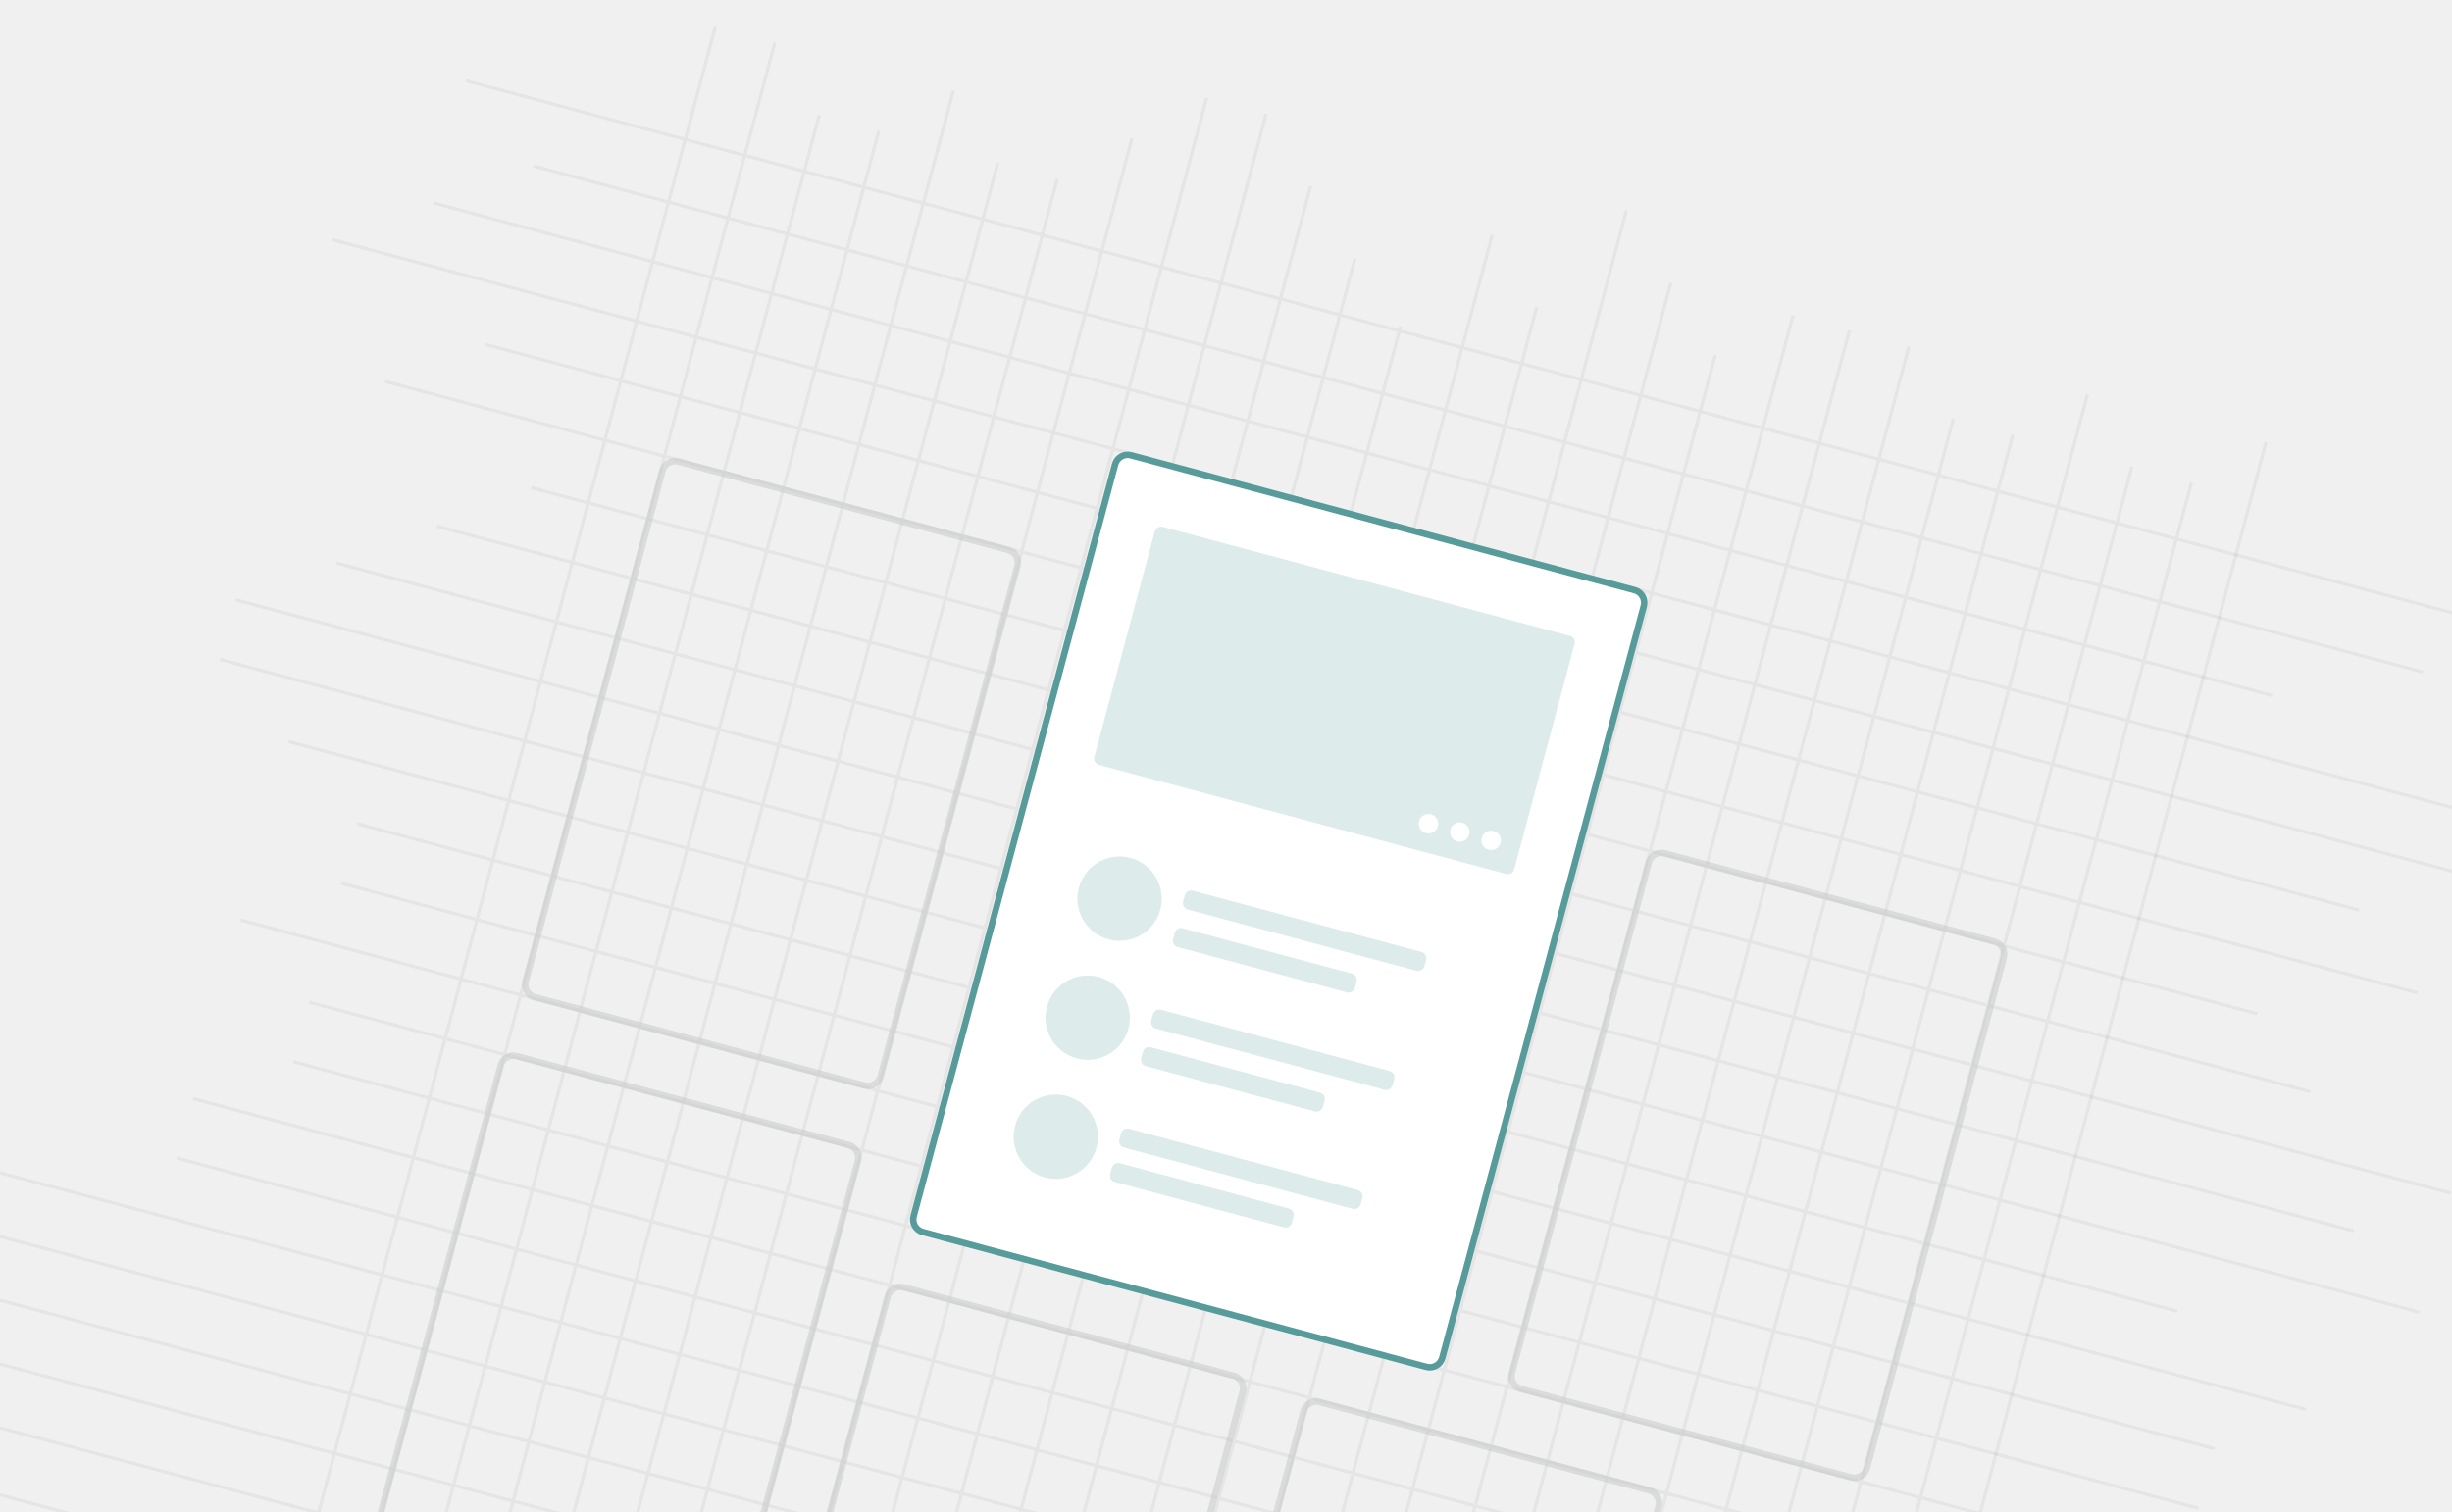
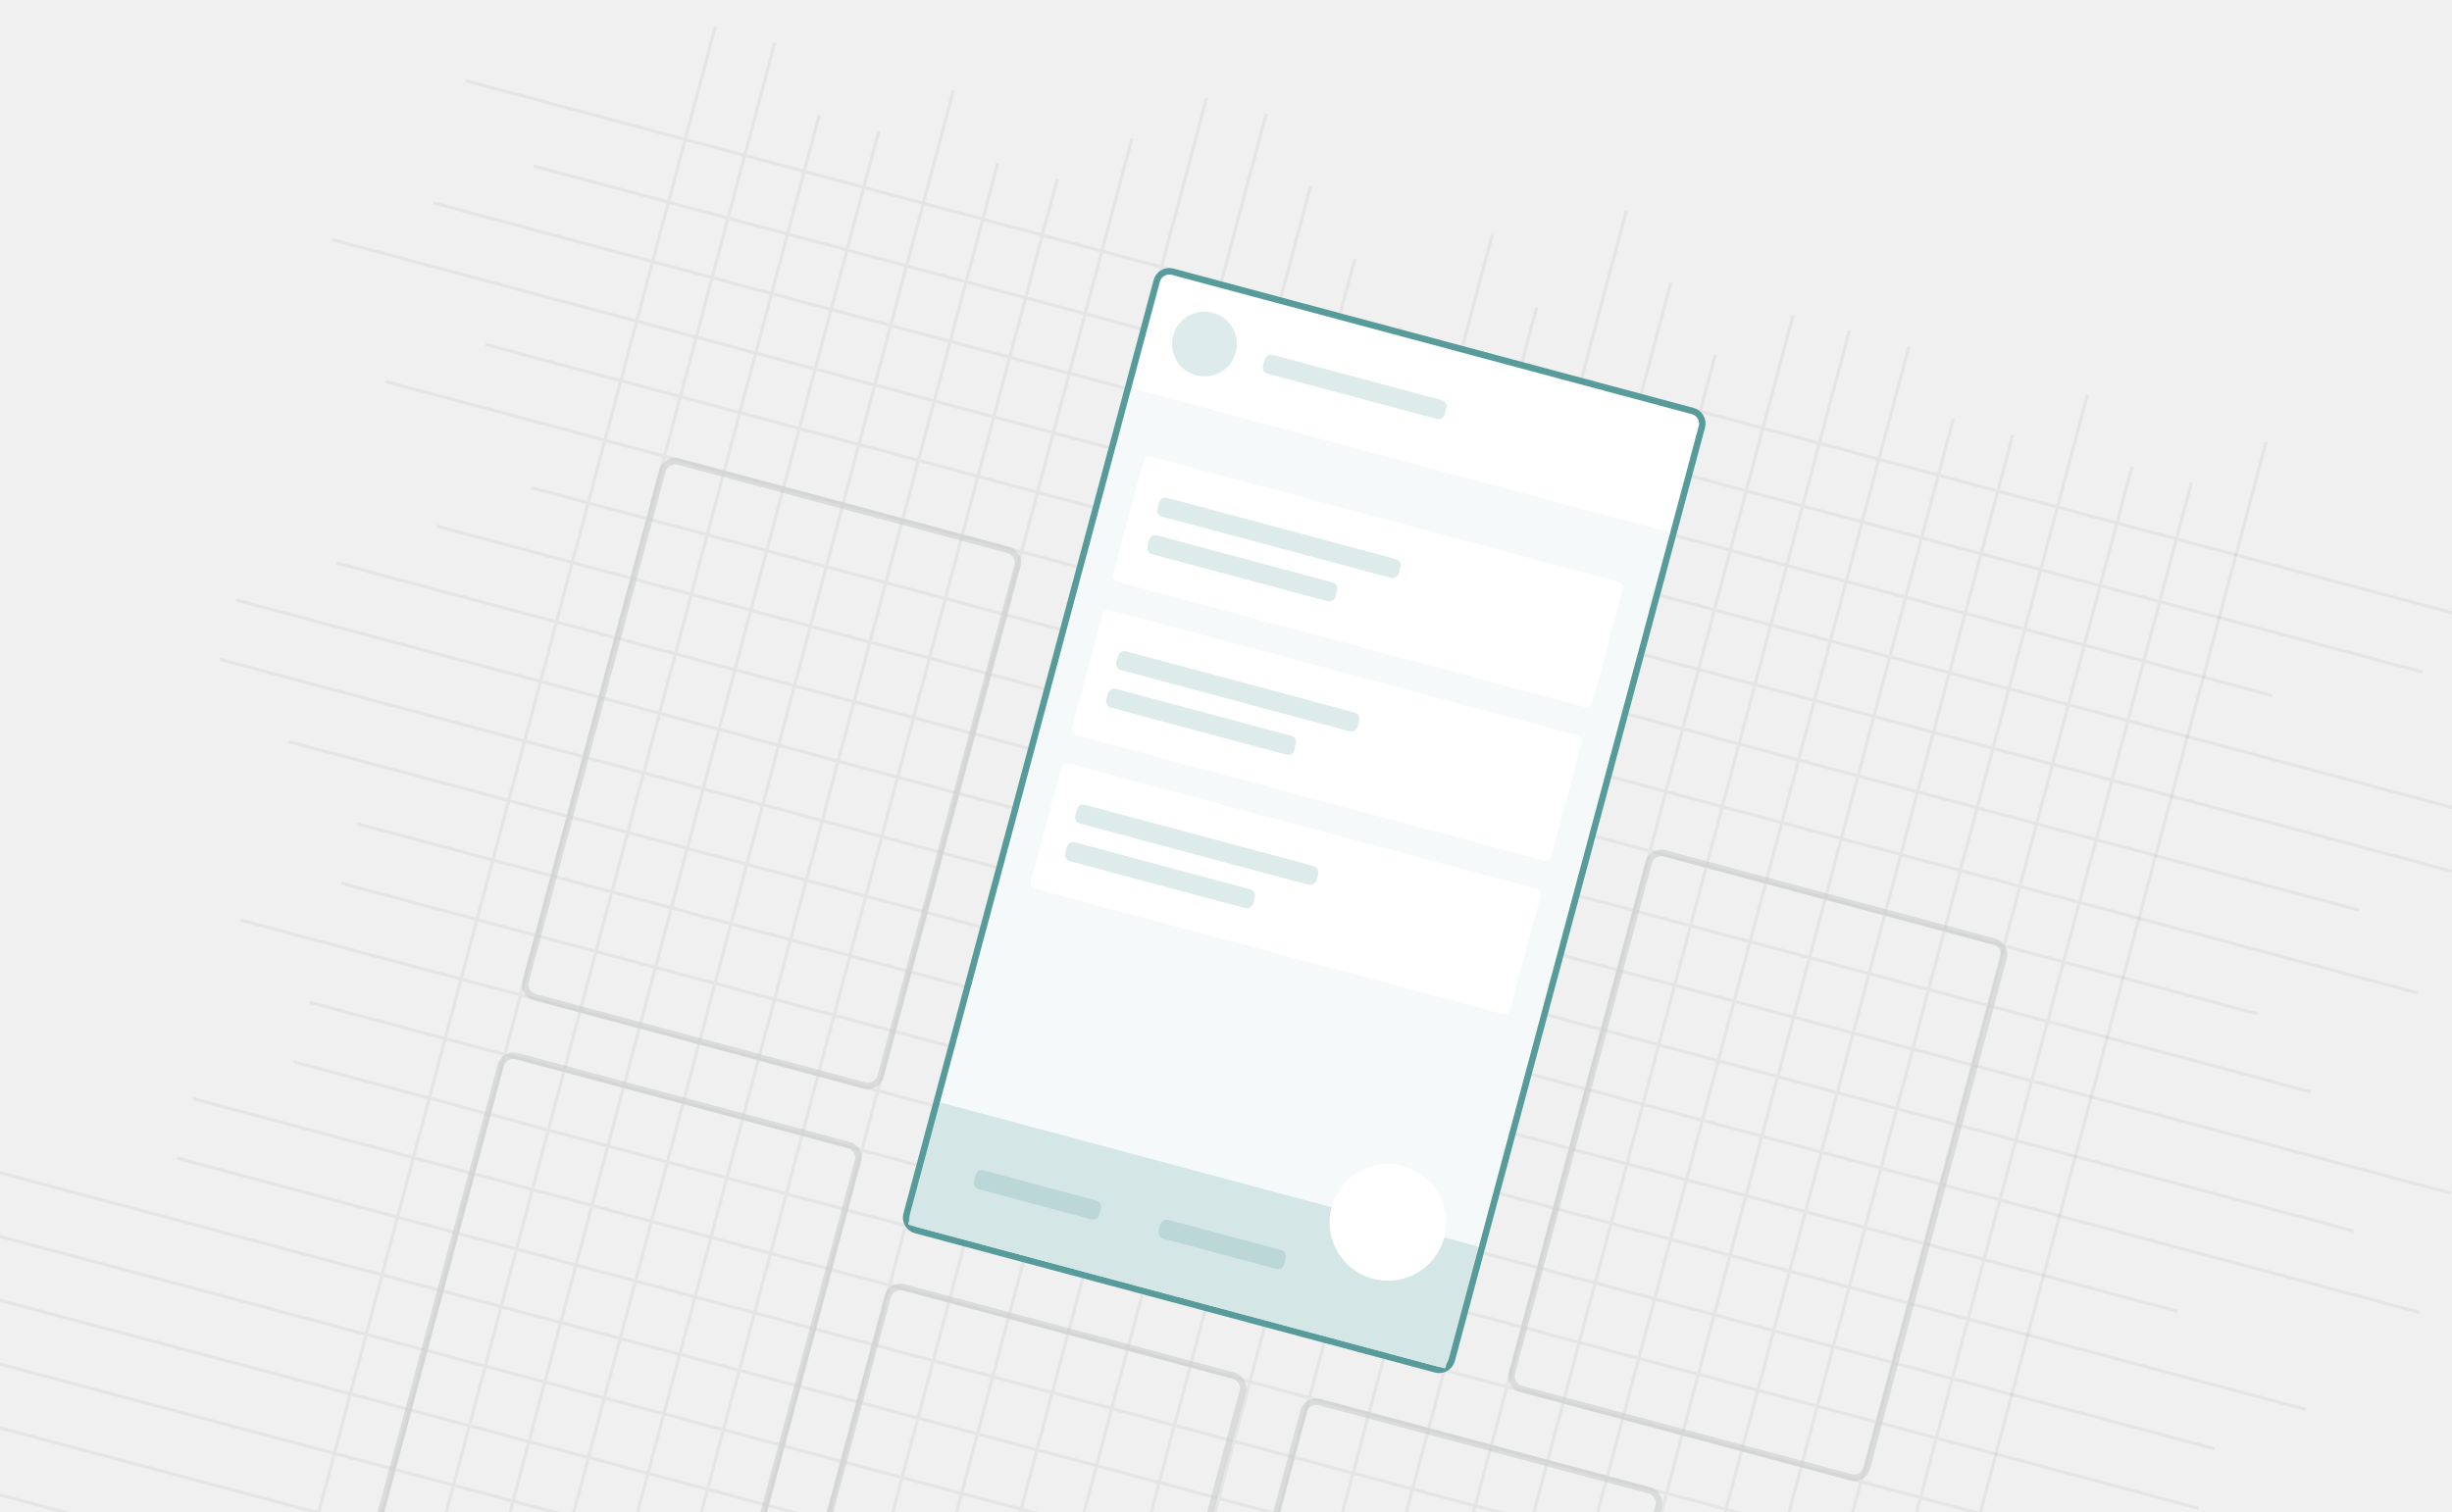
<svg xmlns="http://www.w3.org/2000/svg" xmlns:xlink="http://www.w3.org/1999/xlink" width="756" height="466">
  <defs>
-     <rect id="a" x="0" y="0" width="168.75" height="248" rx="4" />
+     <rect id="a" x="0" y="0" width="174" height="306" rx="4" />
  </defs>
  <g transform="rotate(15 218.49 296)" fill="none" fill-rule="evenodd">
    <path stroke-opacity=".05" stroke="#000" stroke-linecap="square" d="M103.5 359.5h652M76.5 207.5h629M103.5 283.5h580M.794 435l728.706-.5M103.5 130.5h652M76.5 321.5h629M.794 473l704.706-.5M128.5 169.5h601M49.5 245.5h680M76.5 397.5h679M76.5 92.5h586M103.5 340.5h602M.794 492l728.706-.5M.794 512l728.706-.5M103.5 188.5h580M76.5 264.5h679M.794 416l754.706-.5M49.5 111.5h680M103.5 302.5h626M.794 454l754.706-.5M76.5 149.5h629M49.5 226.5h706M76.5 378.5h653M103.5 73.5h602M76.5 53.5h653M184 36.036 184.5 531M546 36.036 546.5 531M336 18.018 336.5 531M260 36.036 260.5 531M622 36.036 622.5 531M413 36.036 413.5 531M222 18.018 222.5 531M584 18.018 584.5 531M374 52.719 374.5 531M298 0l.5 531M146 18.018 146.5 531M508 18.018 508.5 531M451 18.018 451.5 531M203 36.036 203.5 531M565 36.036 565.5 531M355 36.036 355.5 531M279 18.018 279.5 531M432 0l.5 531M241 36.036 241.5 531M603 36.036 603.5 531M394 18.018 394.5 531M317 0l.5 531M165 18.018 165.5 531M527 18.018 527.5 531M470 36.036 470.5 531M490 18.018 490.5 531" />
-     <g transform="translate(300 112)">
+     <g transform="translate(297.75 54)">
      <mask id="b" fill="#fff">
        <use xlink:href="#a" />
      </mask>
      <use stroke="#579B9B" stroke-width="2" fill="#FFF" xlink:href="#a" />
-       <g mask="url(#b)" fill="#579B9B" fill-opacity=".2">
-         <g transform="translate(23 120)">
-           <circle cx="13" cy="13" r="13" />
-           <rect x="32.164" y="4.789" width="77" height="6" rx="2" />
-           <rect x="32.164" y="16.789" width="58" height="6" rx="2" />
-         </g>
-       </g>
-       <g mask="url(#b)" fill="#579B9B" fill-opacity=".2">
-         <g transform="translate(23 158)">
-           <circle cx="13" cy="13" r="13" />
-           <rect x="32.164" y="4.789" width="77" height="6" rx="2" />
-           <rect x="32.164" y="16.789" width="58" height="6" rx="2" />
-         </g>
-       </g>
-       <g mask="url(#b)" fill="#579B9B" fill-opacity=".2">
-         <g transform="translate(23 196)">
-           <circle cx="13" cy="13" r="13" />
-           <rect x="32.164" y="4.789" width="77" height="6" rx="2" />
-           <rect x="32.164" y="15.789" width="58" height="6" rx="2" />
+       <path fill="#F5F9F9" mask="url(#b)" d="M1.25 38h171.5v267H1.25z" />
+       <g mask="url(#b)">
+         <g transform="translate(10.414 56.79)">
+           <rect fill="#FFF" width="153" height="40" rx="2" />
+           <rect fill-opacity=".2" fill="#579B9B" x="8" y="11" width="77" height="6" rx="2" />
+           <rect fill-opacity=".2" fill="#579B9B" x="8" y="23" width="60" height="6" rx="2" />
        </g>
      </g>
      <g mask="url(#b)">
-         <g transform="translate(17.164 18.79)">
-           <rect fill-opacity=".2" fill="#579B9B" width="134" height="76" rx="2" />
-           <circle fill="#FFF" cx="124.836" cy="67.211" r="3" />
-           <circle fill="#FFF" cx="114.836" cy="67.211" r="3" />
-           <circle fill="#FFF" cx="104.836" cy="67.211" r="3" />
+         <g transform="translate(10.414 105.79)">
+           <rect fill="#FFF" width="153" height="40" rx="2" />
+           <rect fill-opacity=".2" fill="#579B9B" x="8" y="11" width="77" height="6" rx="2" />
+           <rect fill-opacity=".2" fill="#579B9B" x="8" y="23" width="60" height="6" rx="2" />
        </g>
      </g>
+       <g mask="url(#b)">
+         <g transform="translate(10.414 154.79)">
+           <rect fill="#FFF" width="153" height="40" rx="2" />
+           <rect fill-opacity=".2" fill="#579B9B" x="8" y="11" width="77" height="6" rx="2" />
+           <rect fill-opacity=".2" fill="#579B9B" x="8" y="23" width="60" height="6" rx="2" />
+         </g>
+       </g>
+       <rect fill-opacity=".2" fill="#579B9B" mask="url(#b)" x="38.414" y="16.789" width="58" height="6" rx="2" />
+       <circle fill-opacity=".2" fill="#579B9B" mask="url(#b)" cx="19.25" cy="19" r="10" />
+       <g mask="url(#b)" fill="#579B9B" fill-opacity=".2">
+         <g transform="translate(0 266)">
+           <rect width="174" height="40" rx="2" />
+           <rect x="17.414" y="16.789" width="40" height="6" rx="2" />
+           <rect x="76.414" y="16.789" width="40" height="6" rx="2" />
+         </g>
+       </g>
+       <circle fill="#FFF" mask="url(#b)" cx="144" cy="266" r="18" />
    </g>
    <rect stroke="#C4C7C7" stroke-width="2" opacity=".5" x="165.7" y="150" width="113.3" height="171" rx="4" />
    <rect stroke="#C4C7C7" stroke-width="2" opacity=".5" x="490.7" y="188" width="113.3" height="171" rx="4" />
    <rect stroke="#C4C7C7" stroke-width="2" opacity=".5" x="431.7" y="379" width="113.3" height="171" rx="4" />
    <rect stroke="#C4C7C7" stroke-width="2" opacity=".5" x="298.7" y="378" width="113.3" height="171" rx="4" />
    <rect stroke="#C4C7C7" stroke-width="2" opacity=".5" x="165" y="340" width="114" height="152" rx="4" />
    <path stroke-opacity=".05" stroke="#000" stroke-linecap="square" d="M641 18.018 641.5 531" />
  </g>
</svg>
